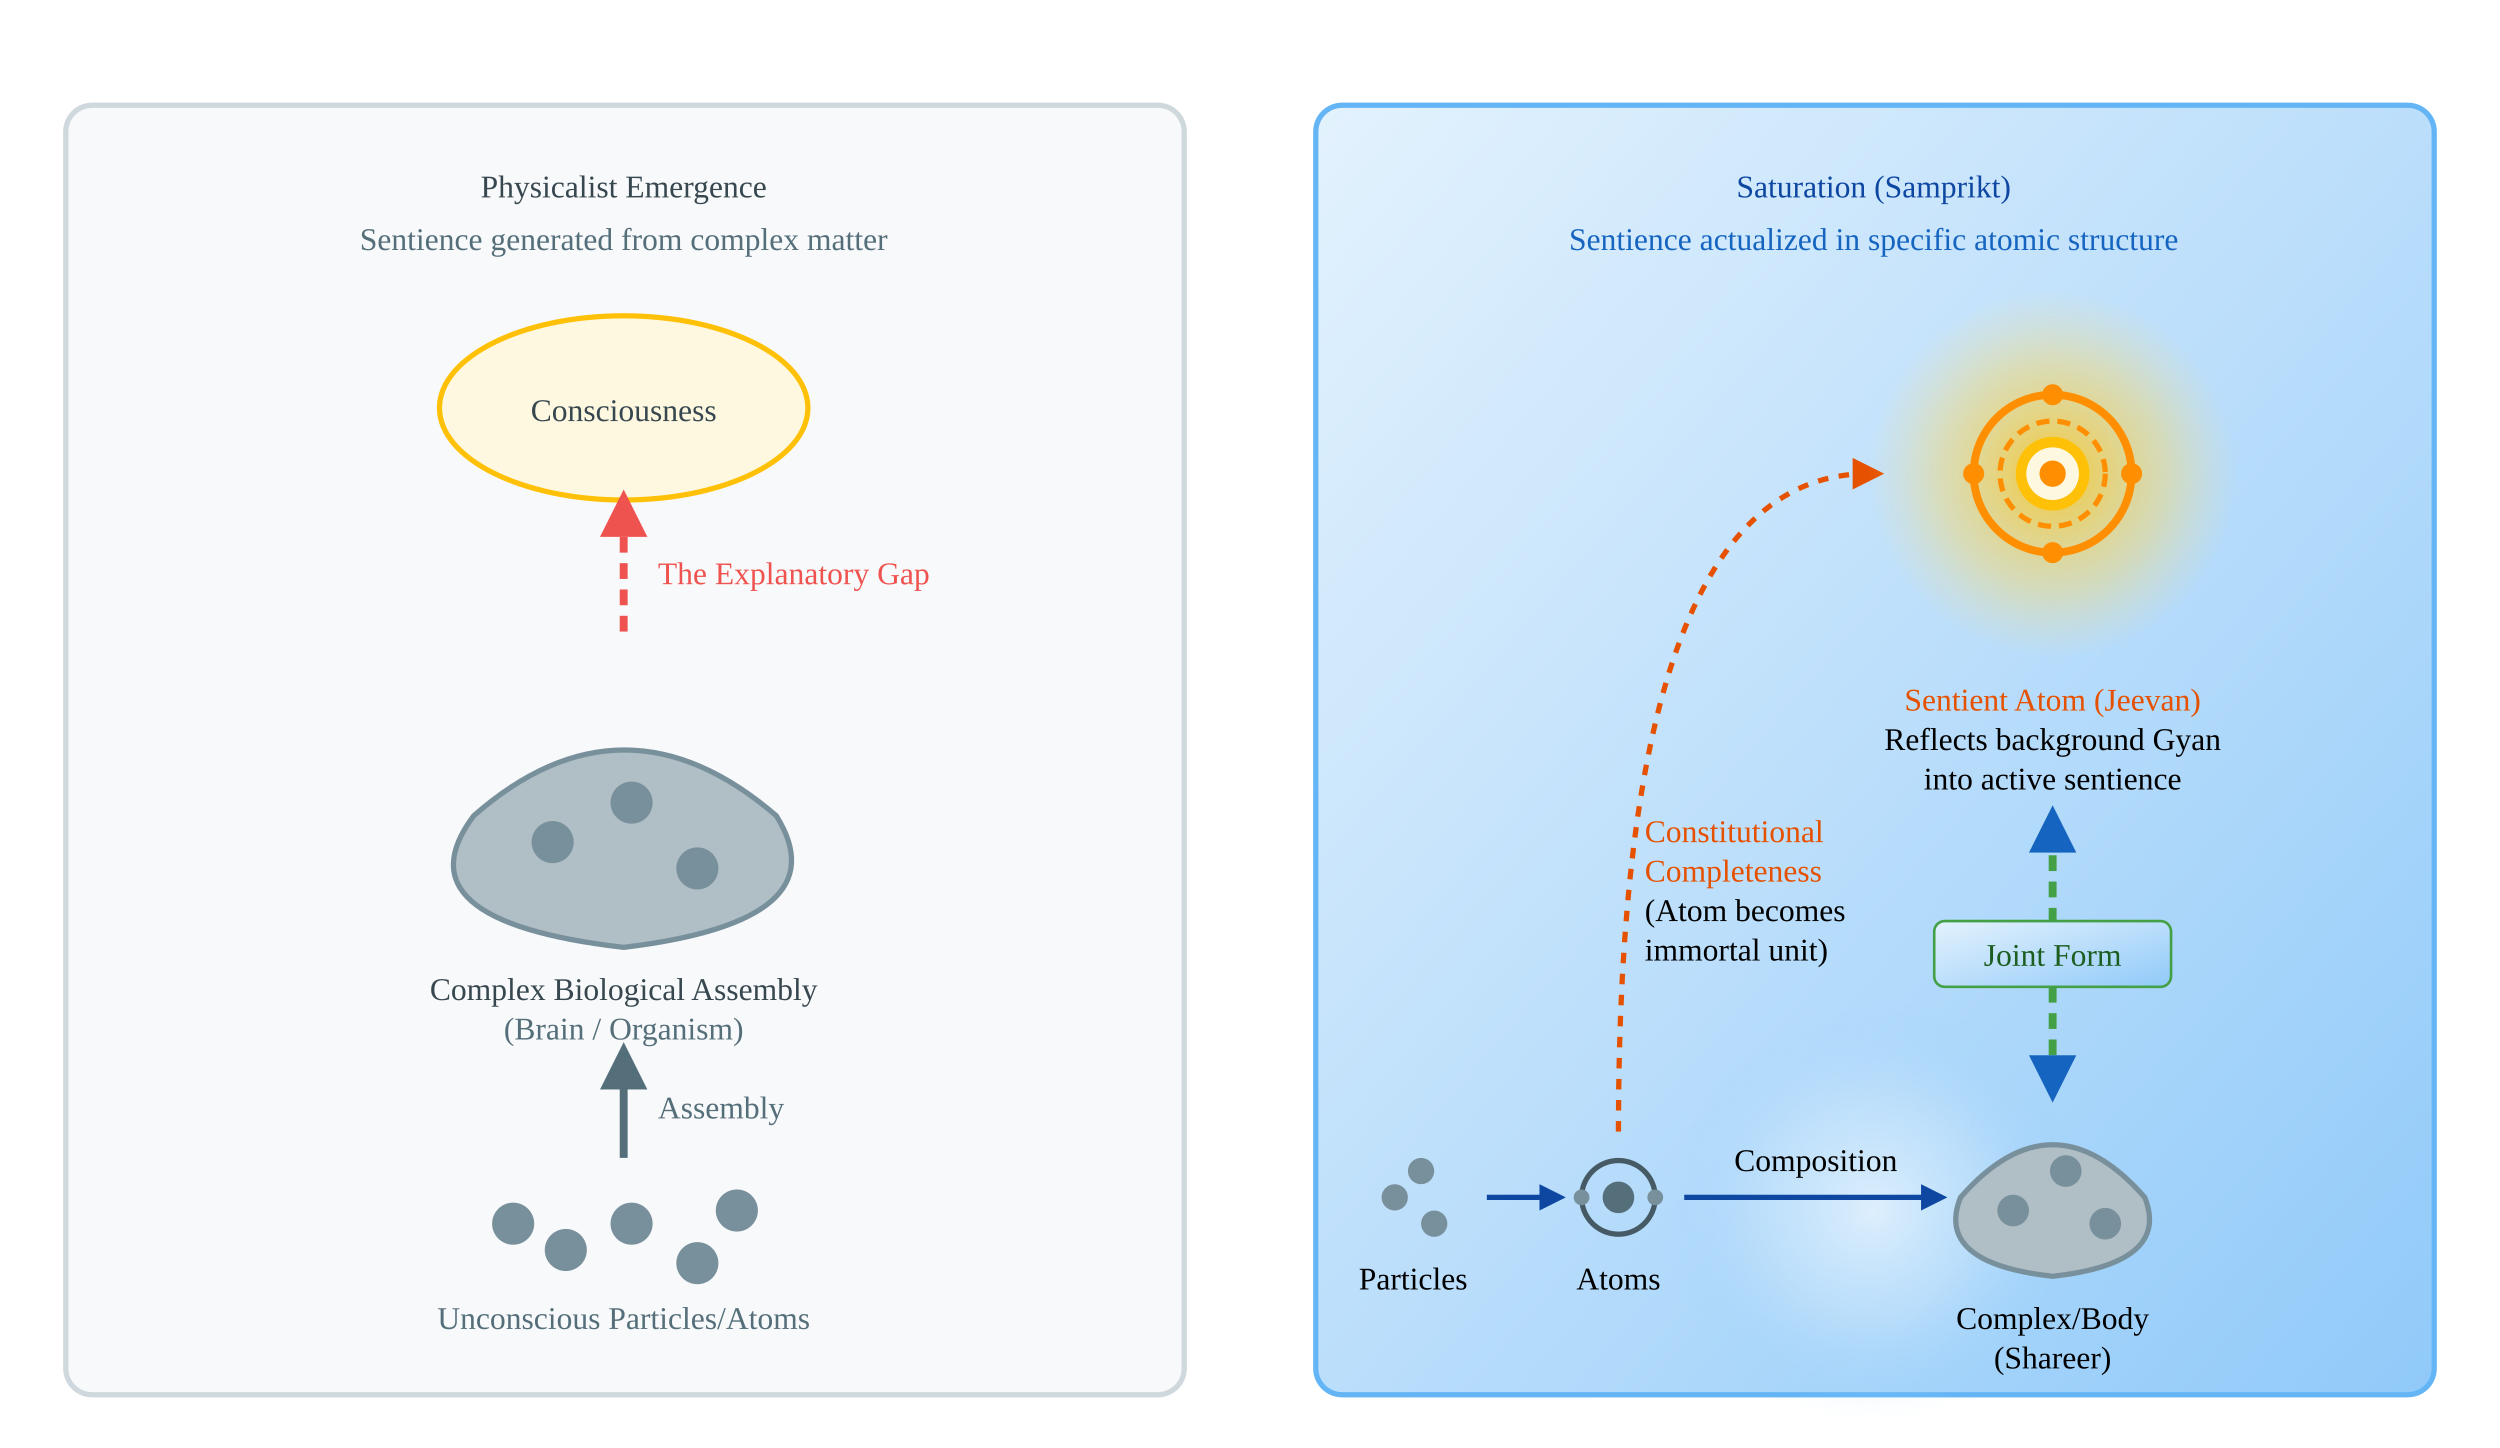
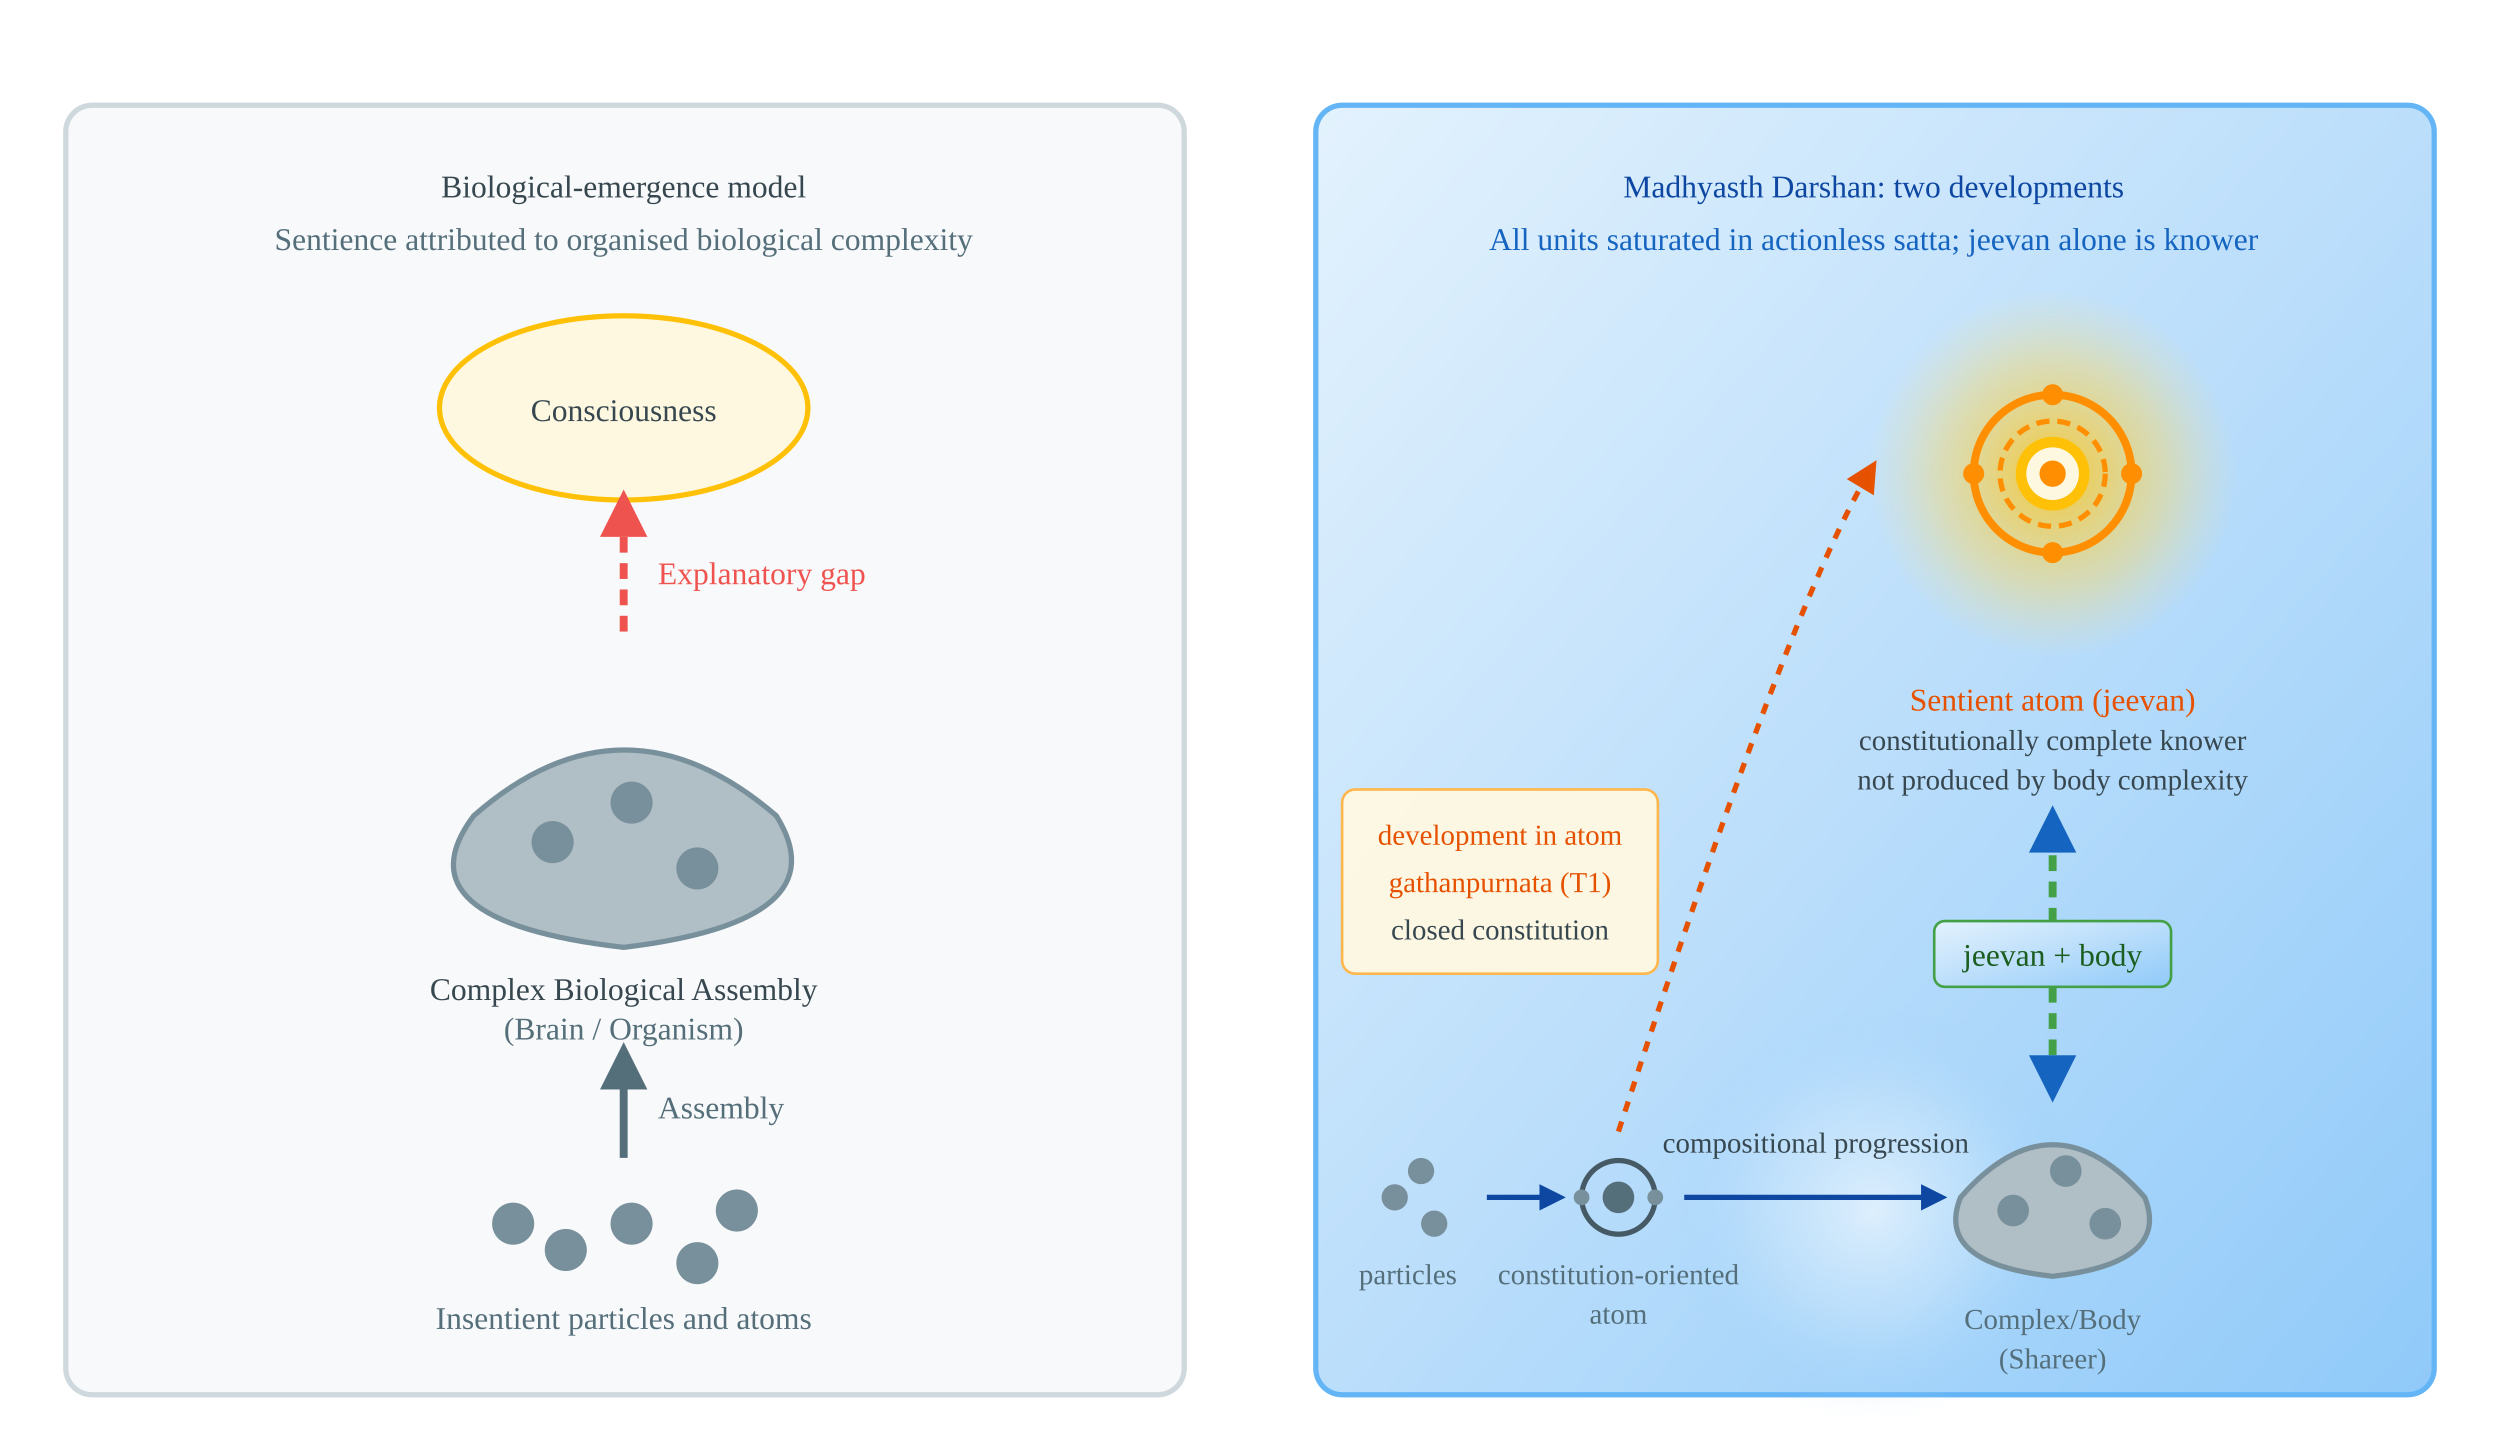
<svg xmlns="http://www.w3.org/2000/svg" width="950" height="550" viewBox="0 0 950 550" role="img">
  <style>
    .frame-left { fill: #F8F9FA; stroke: #CFD8DC; }
    .frame-right { fill: #E3F2FD; stroke: #90CAF9; }
    .th { fill: #37474F; }
    .sub { fill: #546E7A; }
    .lbl { fill: #37474F; }
    .txs { fill: #546E7A; }
    .gap { fill: #EF5350; }
    .th-r { fill: #0D47A1; }
    .sub-r { fill: #1565C0; }
    .jv { fill: #E65100; }
+     .jv-s { fill: #37474F; font-size: 11px; }
    .jf { fill: #1B5E20; }
-     .cc { fill: #E65100; }
+     .cc { fill: #E65100; font-size: 11px; }
+     .cc-i { fill: #37474F; font-size: 11px; }
+     .txs-sm { fill: #546E7A; font-size: 11px; }
+     .bond { fill: #37474F; font-size: 11px; }
    @media (prefers-color-scheme: dark) {
      .frame-left { fill: #26231e; stroke: #423b33; }
      .frame-right { fill: #1a2430; stroke: #3d6278; }
      .th { fill: #f5f1ec; }
      .sub { fill: #aca194; }
      .lbl { fill: #e6dfd6; }
      .txs { fill: #aca194; }
      .gap { fill: #f87171; }
      .th-r { fill: #7ebbed; }
      .sub-r { fill: #9ec8e8; }
      .jv { fill: #f0c78a; }
+       .jv-s { fill: #e6dfd6; }
      .jf { fill: #8fd4a8; }
      .cc { fill: #f0c78a; }
+       .cc-i { fill: #e6dfd6; }
+       .txs-sm { fill: #aca194; }
+       .bond { fill: #e6dfd6; }
      svg { background: #1a1815; }
    }
  </style>
  <defs>
    <linearGradient id="sattaGrad" x1="0%" y1="0%" x2="100%" y2="100%">
      <stop offset="0%" stop-color="#E3F2FD" />
      <stop offset="50%" stop-color="#BBDEFB" />
      <stop offset="100%" stop-color="#90CAF9" />
    </linearGradient>
    <radialGradient id="glow" cx="50%" cy="50%" r="50%">
      <stop offset="0%" stop-color="#FFC107" stop-opacity="0.8" />
      <stop offset="60%" stop-color="#FFD54F" stop-opacity="0.4" />
      <stop offset="100%" stop-color="#FFE082" stop-opacity="0" />
    </radialGradient>
    <radialGradient id="pulse" cx="50%" cy="50%" r="50%">
      <stop offset="0%" stop-color="#FFFFFF" stop-opacity="0.6" />
      <stop offset="50%" stop-color="#E3F2FD" stop-opacity="0.3" />
      <stop offset="100%" stop-color="#90CAF9" stop-opacity="0" />
    </radialGradient>
    <marker id="arrowLeft" viewBox="0 0 10 10" refX="5" refY="5" markerWidth="6" markerHeight="6" orient="auto-start-reverse">
      <path d="M 0 0 L 10 5 L 0 10 z" fill="#546E7A" />
    </marker>
    <marker id="arrowGap" viewBox="0 0 10 10" refX="5" refY="5" markerWidth="6" markerHeight="6" orient="auto-start-reverse">
      <path d="M 0 0 L 10 5 L 0 10 z" fill="#EF5350" />
    </marker>
    <marker id="arrowRight" viewBox="0 0 10 10" refX="5" refY="5" markerWidth="6" markerHeight="6" orient="auto-start-reverse">
      <path d="M 0 0 L 10 5 L 0 10 z" fill="#1565C0" />
    </marker>
    <marker id="arrowBond" viewBox="0 0 10 10" refX="5" refY="5" markerWidth="5" markerHeight="5" orient="auto-start-reverse">
      <path d="M 0 0 L 10 5 L 0 10 z" fill="#0D47A1" />
    </marker>
    <marker id="arrowJoint" viewBox="0 0 10 10" refX="5" refY="5" markerWidth="6" markerHeight="6" orient="auto-start-reverse">
      <path d="M 0 0 L 10 5 L 0 10 z" fill="#E65100" />
    </marker>
  </defs>
  <rect class="frame-left" x="25" y="40" width="425" height="490" stroke-width="2" rx="10" />
-   <text class="th" x="237" y="75" text-anchor="middle">Physicalist Emergence</text>
-   <text class="sub" x="237" y="95" text-anchor="middle">Sentience generated from complex matter</text>
+   <text class="th" x="237" y="75" text-anchor="middle">Biological-emergence model</text>
+   <text class="sub" x="237" y="95" text-anchor="middle">Sentience attributed to organised biological complexity</text>
  <ellipse cx="237" cy="155" rx="70" ry="35" fill="#FFF8E1" stroke="#FFC107" stroke-width="2" />
  <text class="lbl" x="237" y="160" text-anchor="middle" fill="#FF8F00">Consciousness</text>
  <line x1="237" y1="240" x2="237" y2="195" stroke="#EF5350" stroke-width="3" stroke-dasharray="6,4" marker-end="url(#arrowGap)" />
-   <text class="gap" x="250" y="222">The Explanatory Gap</text>
+   <text class="gap" x="250" y="222">Explanatory gap</text>
  <path d="M 180 310 Q 237 260 295 310 Q 320 350 237 360 Q 150 350 180 310 Z" fill="#B0BEC5" stroke="#78909C" stroke-width="2" />
  <circle cx="210" cy="320" r="8" fill="#78909C" />
  <circle cx="240" cy="305" r="8" fill="#78909C" />
  <circle cx="265" cy="330" r="8" fill="#78909C" />
  <text class="lbl" x="237" y="380" text-anchor="middle">Complex Biological Assembly</text>
  <text class="txs" x="237" y="395" text-anchor="middle">(Brain / Organism)</text>
  <line x1="237" y1="440" x2="237" y2="405" stroke="#546E7A" stroke-width="3" marker-end="url(#arrowLeft)" />
  <text class="txs" x="250" y="425">Assembly</text>
  <circle cx="195" cy="465" r="8" fill="#78909C" />
  <circle cx="215" cy="475" r="8" fill="#78909C" />
  <circle cx="240" cy="465" r="8" fill="#78909C" />
  <circle cx="265" cy="480" r="8" fill="#78909C" />
  <circle cx="280" cy="460" r="8" fill="#78909C" />
-   <text class="txs" x="237" y="505" text-anchor="middle">Unconscious Particles/Atoms</text>
+   <text class="txs" x="237" y="505" text-anchor="middle">Insentient particles and atoms</text>
  <rect x="500" y="40" width="425" height="490" fill="url(#sattaGrad)" stroke="#64B5F6" stroke-width="2" rx="10" />
-   <text class="th-r" x="712" y="75" text-anchor="middle">Saturation (Samprikt)</text>
-   <text class="sub-r" x="712" y="95" text-anchor="middle">Sentience actualized in specific atomic structure</text>
+   <text class="th-r" x="712" y="75" text-anchor="middle">Madhyasth Darshan: two developments</text>
+   <text class="sub-r" x="712" y="95" text-anchor="middle">All units saturated in actionless satta; jeevan alone is knower</text>
  <circle cx="712" cy="460" r="80" fill="url(#pulse)" />
  <circle cx="530" cy="455" r="5" fill="#78909C" />
  <circle cx="540" cy="445" r="5" fill="#78909C" />
  <circle cx="545" cy="465" r="5" fill="#78909C" />
-   <text class="txs-sm" x="537" y="490" text-anchor="middle">Particles</text>
+   <text class="txs-sm" x="535" y="488" text-anchor="middle">particles</text>
  <line x1="565" y1="455" x2="590" y2="455" stroke="#0D47A1" stroke-width="2" marker-end="url(#arrowBond)" />
  <circle cx="615" cy="455" r="14" fill="none" stroke="#455A64" stroke-width="2" />
  <circle cx="615" cy="455" r="6" fill="#546E7A" />
  <circle cx="601" cy="455" r="3" fill="#78909C" />
  <circle cx="629" cy="455" r="3" fill="#78909C" />
-   <text class="txs-sm" x="615" y="490" text-anchor="middle">Atoms</text>
+   <text class="txs-sm" x="615" y="488" text-anchor="middle">constitution-oriented</text>
+   <text class="txs-sm" x="615" y="503" text-anchor="middle">atom</text>
  <line x1="640" y1="455" x2="735" y2="455" stroke="#0D47A1" stroke-width="2" marker-end="url(#arrowBond)" />
-   <text class="bond" x="690" y="445" text-anchor="middle">Composition</text>
+   <text class="bond" x="690" y="438" text-anchor="middle">compositional progression</text>
  <path d="M 745 455 Q 780 415 815 455 Q 825 480 780 485 Q 735 480 745 455 Z" fill="#B0BEC5" stroke="#78909C" stroke-width="2" />
  <circle cx="765" cy="460" r="6" fill="#78909C" />
  <circle cx="785" cy="445" r="6" fill="#78909C" />
  <circle cx="800" cy="465" r="6" fill="#78909C" />
  <text class="txs-sm" x="780" y="505" text-anchor="middle">Complex/Body</text>
  <text class="txs-sm" x="780" y="520" text-anchor="middle">(Shareer)</text>
-   <path d="M 615 430 Q 615 180 710 180" fill="none" stroke="#E65100" stroke-width="2" stroke-dasharray="4,4" marker-end="url(#arrowJoint)" />
-   <text class="cc" x="625" y="320">Constitutional</text>
-   <text class="cc" x="625" y="335">Completeness</text>
-   <text class="cc-i" x="625" y="350">(Atom becomes</text>
-   <text class="cc-i" x="625" y="365">immortal unit)</text>
+   <path d="M 615 430 Q 680 230 710 180" fill="none" stroke="#E65100" stroke-width="2" stroke-dasharray="4,4" marker-end="url(#arrowJoint)" />
+   <rect x="510" y="300" width="120" height="70" fill="#FFF8E1" fill-opacity="0.94" stroke="#FFB74D" stroke-width="1" rx="5" />
+   <text class="cc" x="570" y="321" text-anchor="middle">development in atom</text>
+   <text class="cc" x="570" y="339" text-anchor="middle">gathanpurnata (T1)</text>
+   <text class="cc-i" x="570" y="357" text-anchor="middle">closed constitution</text>
  <circle cx="780" cy="180" r="70" fill="url(#glow)" />
  <circle cx="780" cy="180" r="30" fill="none" stroke="#FF8F00" stroke-width="3" />
  <circle cx="780" cy="180" r="20" fill="none" stroke="#FF8F00" stroke-width="2" stroke-dasharray="5,3" />
  <circle cx="780" cy="180" r="12" fill="#FFF8E1" stroke="#FFC107" stroke-width="4" />
  <circle cx="780" cy="180" r="5" fill="#FF8F00" />
  <circle cx="750" cy="180" r="4" fill="#FF8F00" />
  <circle cx="810" cy="180" r="4" fill="#FF8F00" />
  <circle cx="780" cy="150" r="4" fill="#FF8F00" />
  <circle cx="780" cy="210" r="4" fill="#FF8F00" />
-   <text class="jv" x="780" y="270" text-anchor="middle">Sentient Atom (Jeevan)</text>
-   <text class="jv-s" x="780" y="285" text-anchor="middle">Reflects background Gyan</text>
-   <text class="jv-s" x="780" y="300" text-anchor="middle">into active sentience</text>
+   <text class="jv" x="780" y="270" text-anchor="middle">Sentient atom (jeevan)</text>
+   <text class="jv-s" x="780" y="285" text-anchor="middle">constitutionally complete knower</text>
+   <text class="jv-s" x="780" y="300" text-anchor="middle">not produced by body complexity</text>
  <line x1="780" y1="315" x2="780" y2="410" stroke="#43A047" stroke-width="3" stroke-dasharray="6,4" marker-end="url(#arrowRight)" marker-start="url(#arrowRight)" />
  <rect x="735" y="350" width="90" height="25" fill="url(#sattaGrad)" stroke="#43A047" stroke-width="1" rx="4" />
-   <text class="jf" x="780" y="367" text-anchor="middle">Joint Form</text>
+   <text class="jf" x="780" y="367" text-anchor="middle">jeevan + body</text>
</svg>
